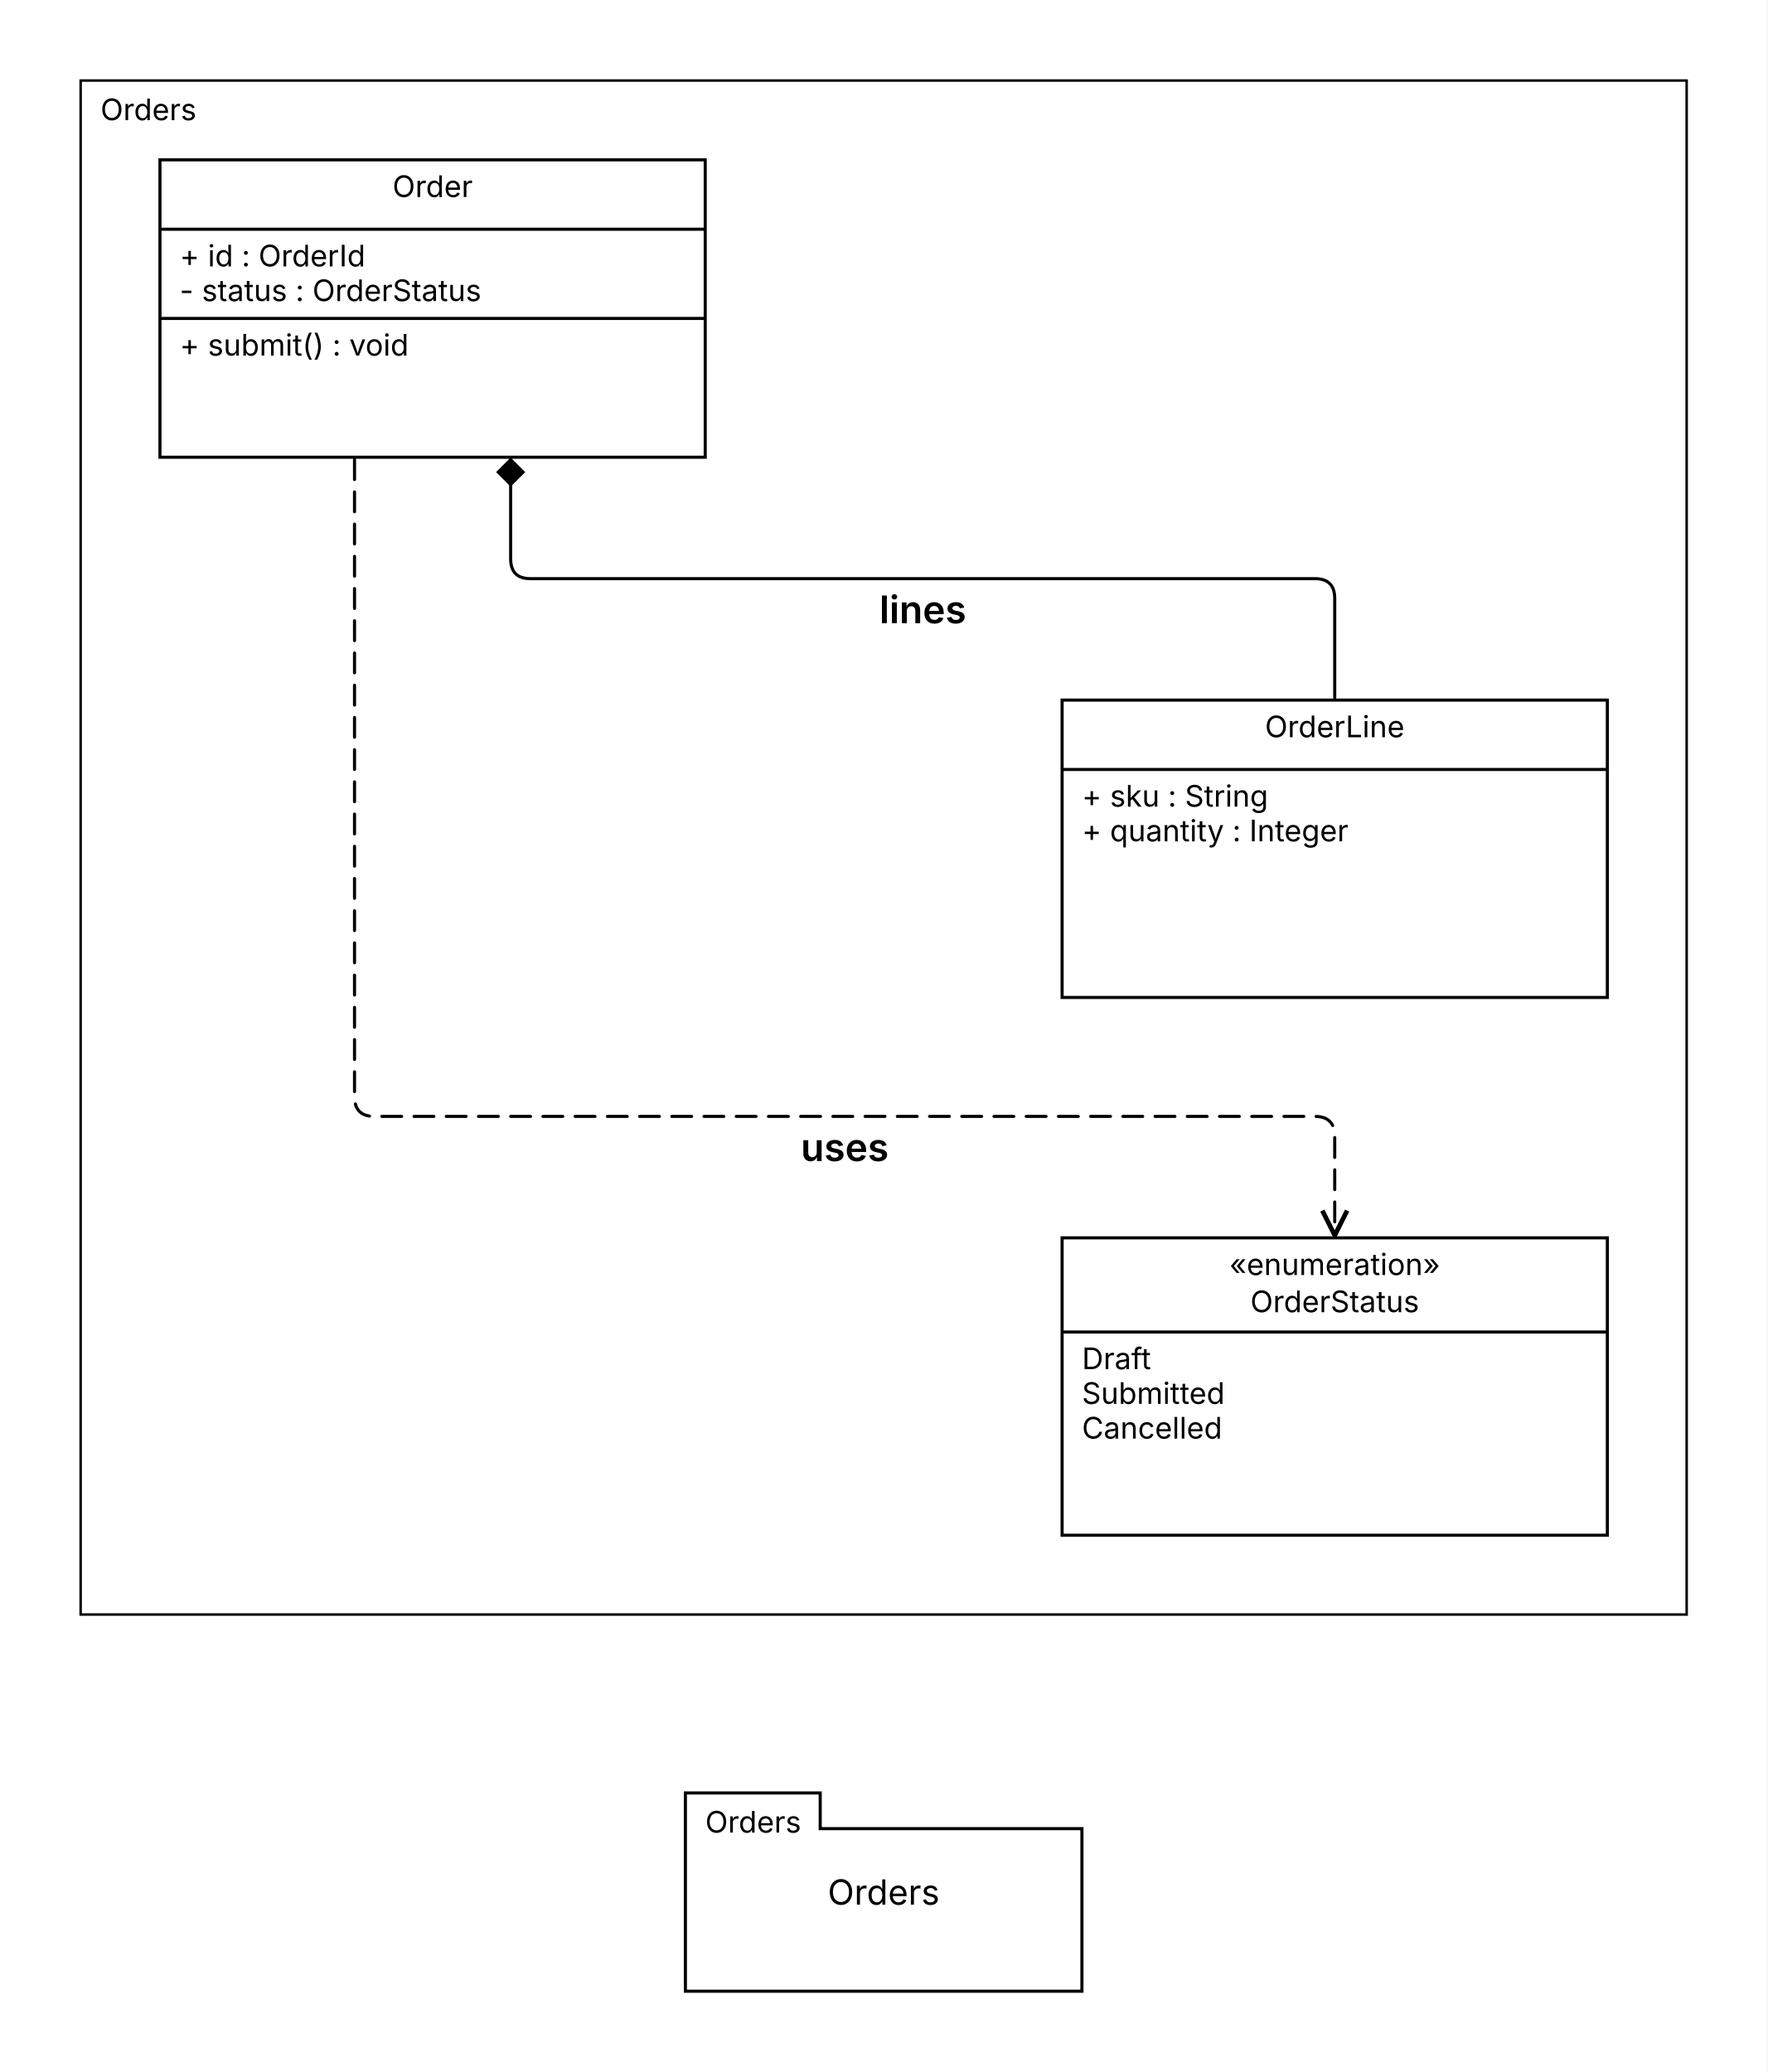
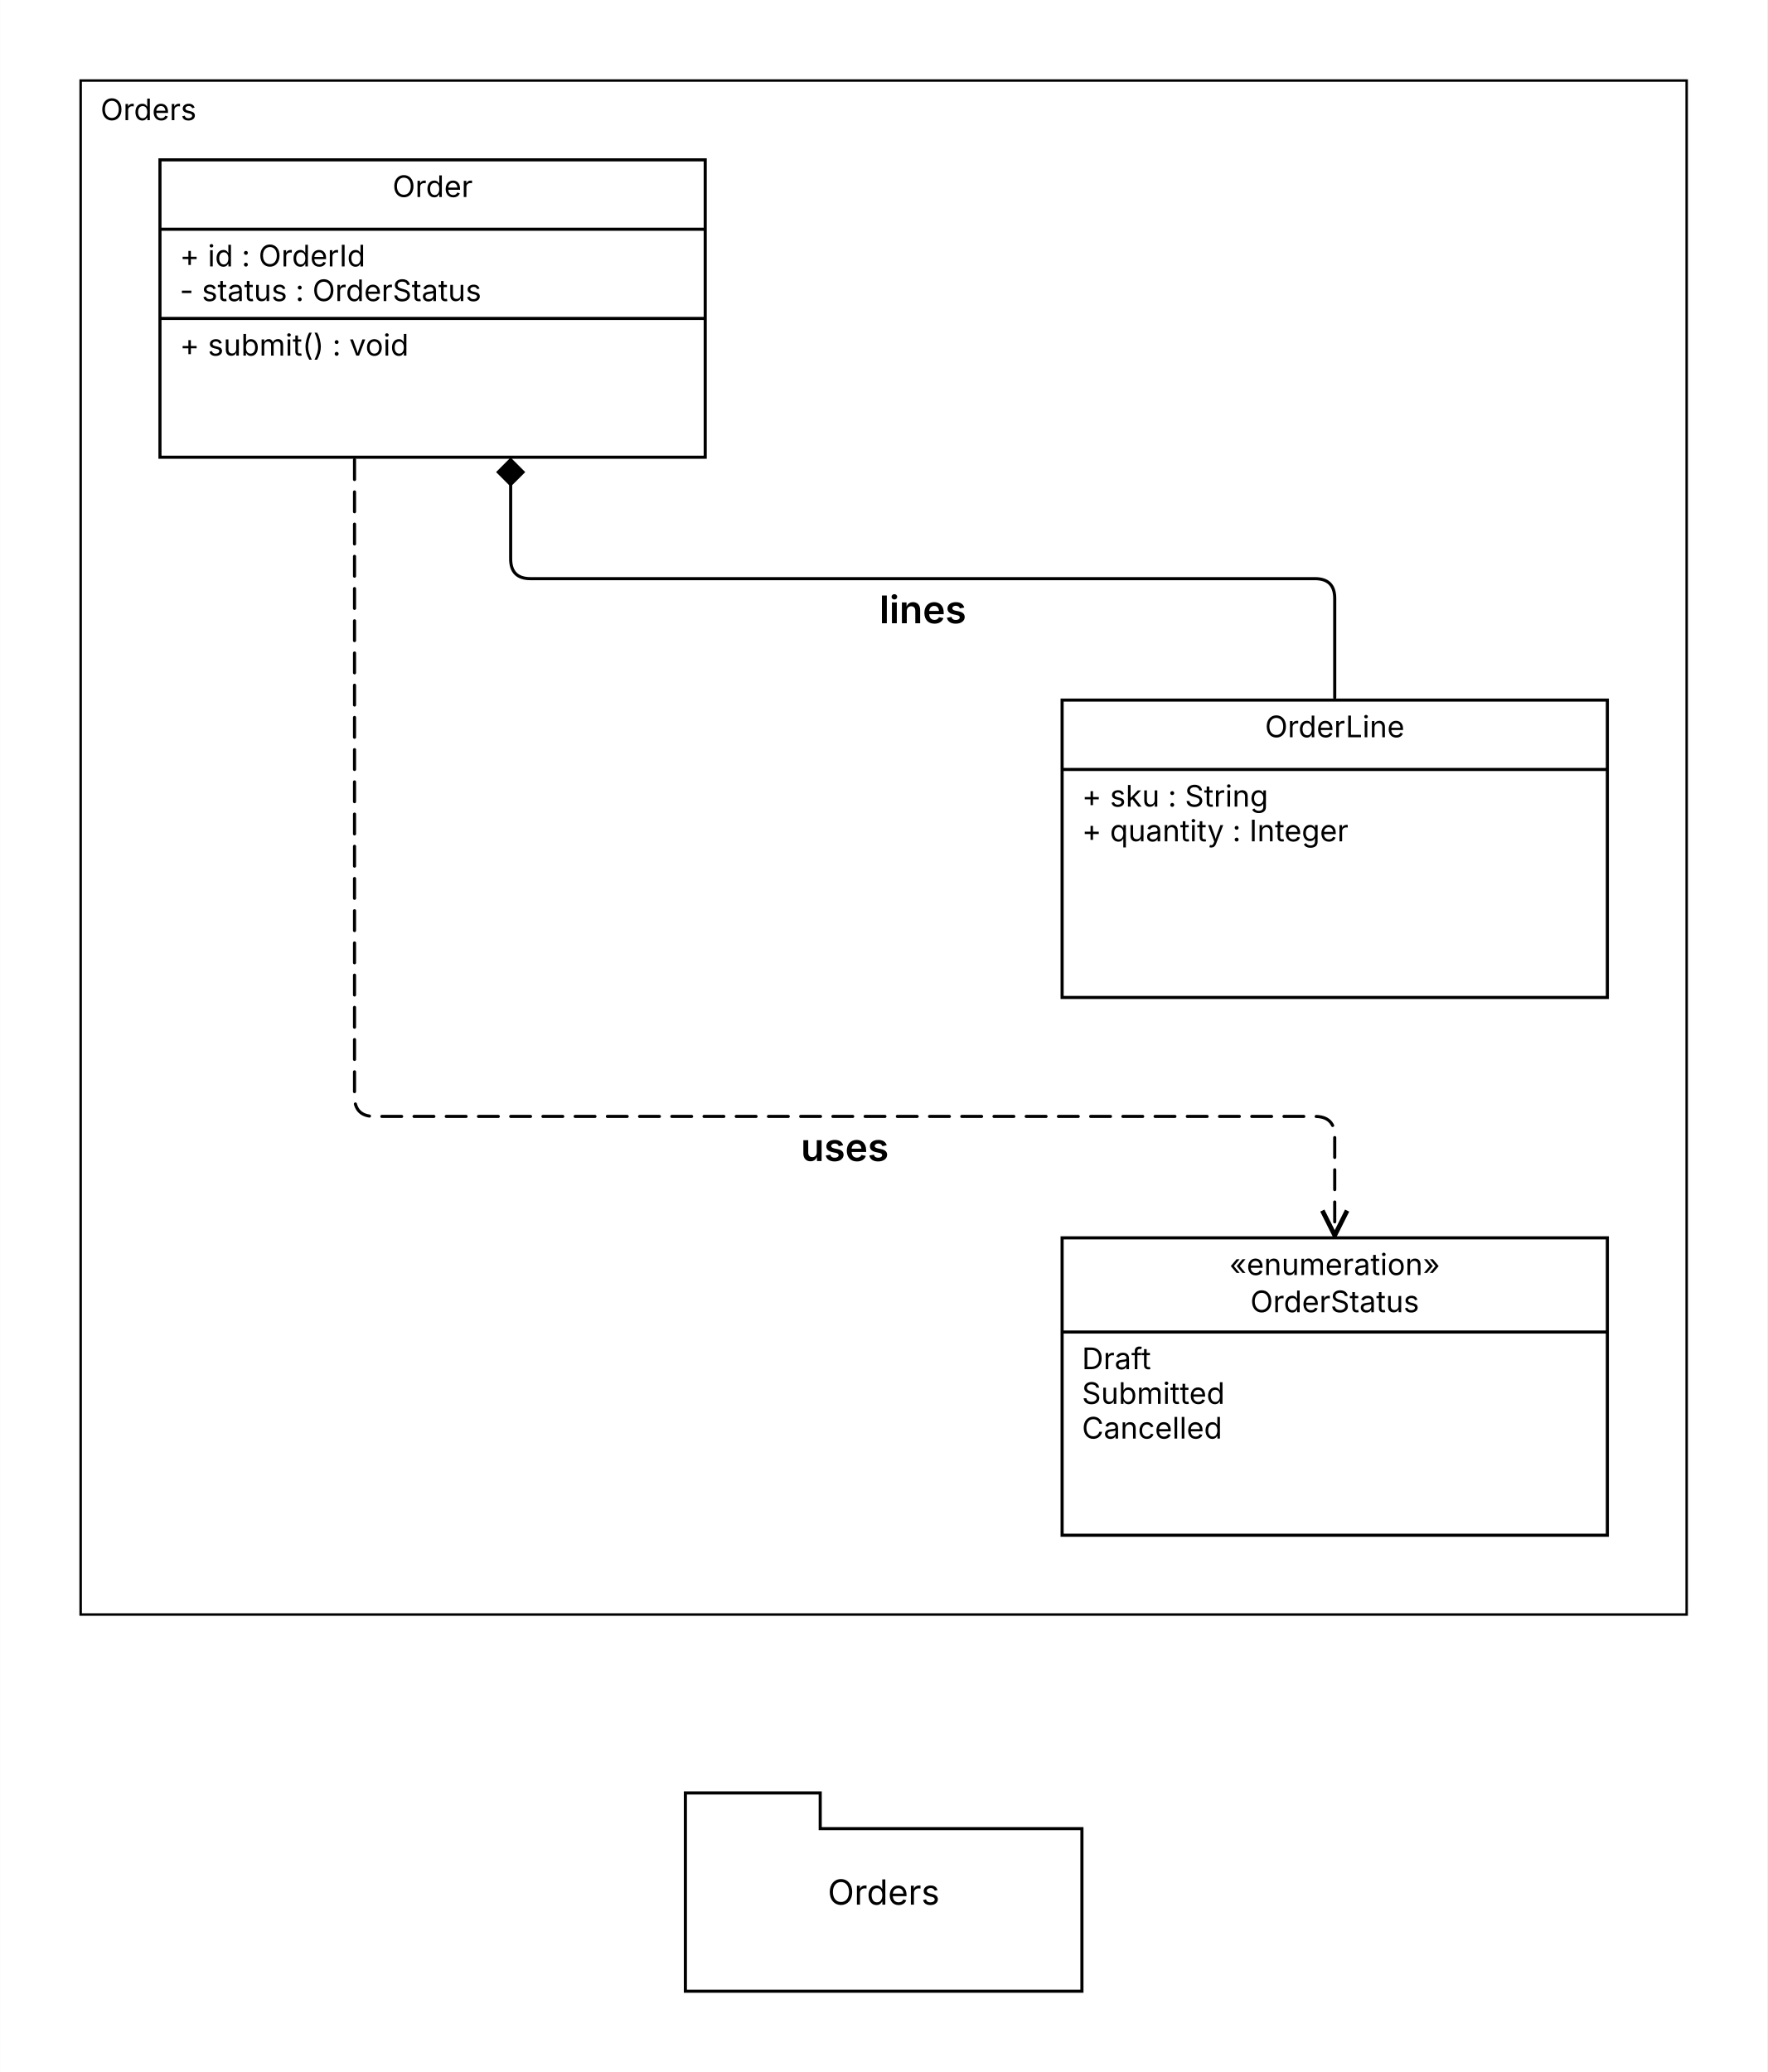
<svg xmlns="http://www.w3.org/2000/svg" role="img" width="713" height="836" viewBox="-20.5 -20.5 713.0 836.1">
  <rect x="-20.5" y="-20.5" width="713.0" height="836.1" fill="#ffffff" />
  <g font-family="Inter, Arial, sans-serif" font-size="14">
    <g data-dediren-group-id="orders-package-boundary" data-dediren-group-type="Package" data-dediren-group-source-id="pkg-orders">
      <rect x="12.0" y="12.0" width="648.0" height="619.0" rx="0" fill="#ffffff" stroke="#000000" stroke-width="1" />
      <text x="20.0" y="28.0" fill="#000000" font-size="12">Orders</text>
    </g>
    <g data-dediren-edge-id="order-has-lines">
      <marker id="marker-start-order-has-lines" data-dediren-edge-marker-start="filled_diamond" markerWidth="10" markerHeight="10" refX="1" refY="5" orient="auto">
        <path d="M 1 5 L 5 1 L 9 5 L 5 9 Z" fill="#000000" stroke="#000000" stroke-width="1" />
      </marker>
      <path d="M 185.5 165.0 L 185.5 205.0 Q 185.5 213.0 193.5 213.0 L 510.0 213.0 Q 518.0 213.0 518.0 221.0 L 518.0 261.0" fill="none" stroke="#000000" stroke-width="1.25" stroke-linecap="round" stroke-linejoin="round" marker-start="url(#marker-start-order-has-lines)" />
      <text x="351.8" y="231.0" text-anchor="middle" fill="none" font-size="15.4" font-weight="600" stroke="#ffffff" stroke-width="2">lines</text>
      <text x="351.8" y="231.0" text-anchor="middle" fill="#000000" font-size="15.4" font-weight="600">lines</text>
    </g>
    <g data-dediren-edge-id="order-status-dependency">
      <marker id="marker-end-order-status-dependency" data-dediren-edge-marker-end="open_arrow" markerWidth="10" markerHeight="10" refX="9" refY="5" orient="auto">
        <path d="M 1 1 L 9 5 L 1 9" fill="none" stroke="#000000" stroke-width="1.5" />
      </marker>
      <path d="M 122.5 165.0 L 122.5 422.0 Q 122.5 430.0 130.5 430.0 L 510.0 430.0 Q 518.0 430.0 518.0 438.0 L 518.0 478.0" fill="none" stroke="#000000" stroke-width="1.25" stroke-linecap="round" stroke-linejoin="round" stroke-dasharray="8 5" marker-end="url(#marker-end-order-status-dependency)" />
      <text x="320.3" y="448.0" text-anchor="middle" fill="none" font-size="15.4" font-weight="600" stroke="#ffffff" stroke-width="2">uses</text>
      <text x="320.3" y="448.0" text-anchor="middle" fill="#000000" font-size="15.4" font-weight="600">uses</text>
    </g>
    <g data-dediren-node-id="pkg-orders">
      <path data-dediren-node-shape="uml_package" d="M 256.0 703.0 H 310.4 V 717.4 H 416.0 V 783.0 H 256.0 V 717.4 H 256.0 Z" fill="#ffffff" stroke="#000000" stroke-width="1.25" />
-       <g data-dediren-node-decorator="uml_package">
-         <text x="264.0" y="719.0" fill="#000000" font-size="12">Orders</text>
-       </g>
+       <g data-dediren-node-decorator="uml_package" />
      <text x="336.0" y="743.0" text-anchor="middle" dominant-baseline="middle" fill="#000000" font-size="14.0" textLength="42.7" lengthAdjust="spacing">Orders</text>
    </g>
    <g data-dediren-node-id="class-order">
      <rect data-dediren-node-shape="uml_class" x="44.0" y="44.0" width="220.0" height="120.0" rx="0" fill="#ffffff" stroke="#000000" stroke-width="1.25" />
      <g data-dediren-node-decorator="uml_class">
        <line x1="44.0" y1="72.0" x2="264.0" y2="72.0" stroke="#000000" stroke-width="1.25" />
        <line x1="44.0" y1="108.0" x2="264.0" y2="108.0" stroke="#000000" stroke-width="1.25" />
        <text x="154.0" y="59.0" text-anchor="middle" fill="#000000" font-size="12">Order</text>
        <text x="52.0" y="87.0" fill="#000000" font-size="12">+ id : OrderId</text>
        <text x="52.0" y="101.0" fill="#000000" font-size="12">- status : OrderStatus</text>
        <text x="52.0" y="123.0" fill="#000000" font-size="12">+ submit() : void</text>
      </g>
    </g>
    <g data-dediren-node-id="class-order-line">
      <rect data-dediren-node-shape="uml_class" x="408.0" y="262.0" width="220.0" height="120.0" rx="0" fill="#ffffff" stroke="#000000" stroke-width="1.25" />
      <g data-dediren-node-decorator="uml_class">
        <line x1="408.0" y1="290.0" x2="628.0" y2="290.0" stroke="#000000" stroke-width="1.25" />
        <text x="518.0" y="277.0" text-anchor="middle" fill="#000000" font-size="12">OrderLine</text>
        <text x="416.0" y="305.0" fill="#000000" font-size="12">+ sku : String</text>
        <text x="416.0" y="319.0" fill="#000000" font-size="12">+ quantity : Integer</text>
      </g>
    </g>
    <g data-dediren-node-id="enum-order-status">
      <rect data-dediren-node-shape="uml_enumeration" x="408.0" y="479.0" width="220.0" height="120.0" rx="0" fill="#ffffff" stroke="#000000" stroke-width="1.25" />
      <g data-dediren-node-decorator="uml_enumeration">
        <line x1="408.0" y1="517.0" x2="628.0" y2="517.0" stroke="#000000" stroke-width="1.25" />
        <text x="518.0" y="494.0" text-anchor="middle" fill="#000000" font-size="12">«enumeration»</text>
        <text x="518.0" y="509.0" text-anchor="middle" fill="#000000" font-size="12">OrderStatus</text>
        <text x="416.0" y="532.0" fill="#000000" font-size="12">Draft</text>
        <text x="416.0" y="546.0" fill="#000000" font-size="12">Submitted</text>
        <text x="416.0" y="560.0" fill="#000000" font-size="12">Cancelled</text>
      </g>
    </g>
  </g>
</svg>
